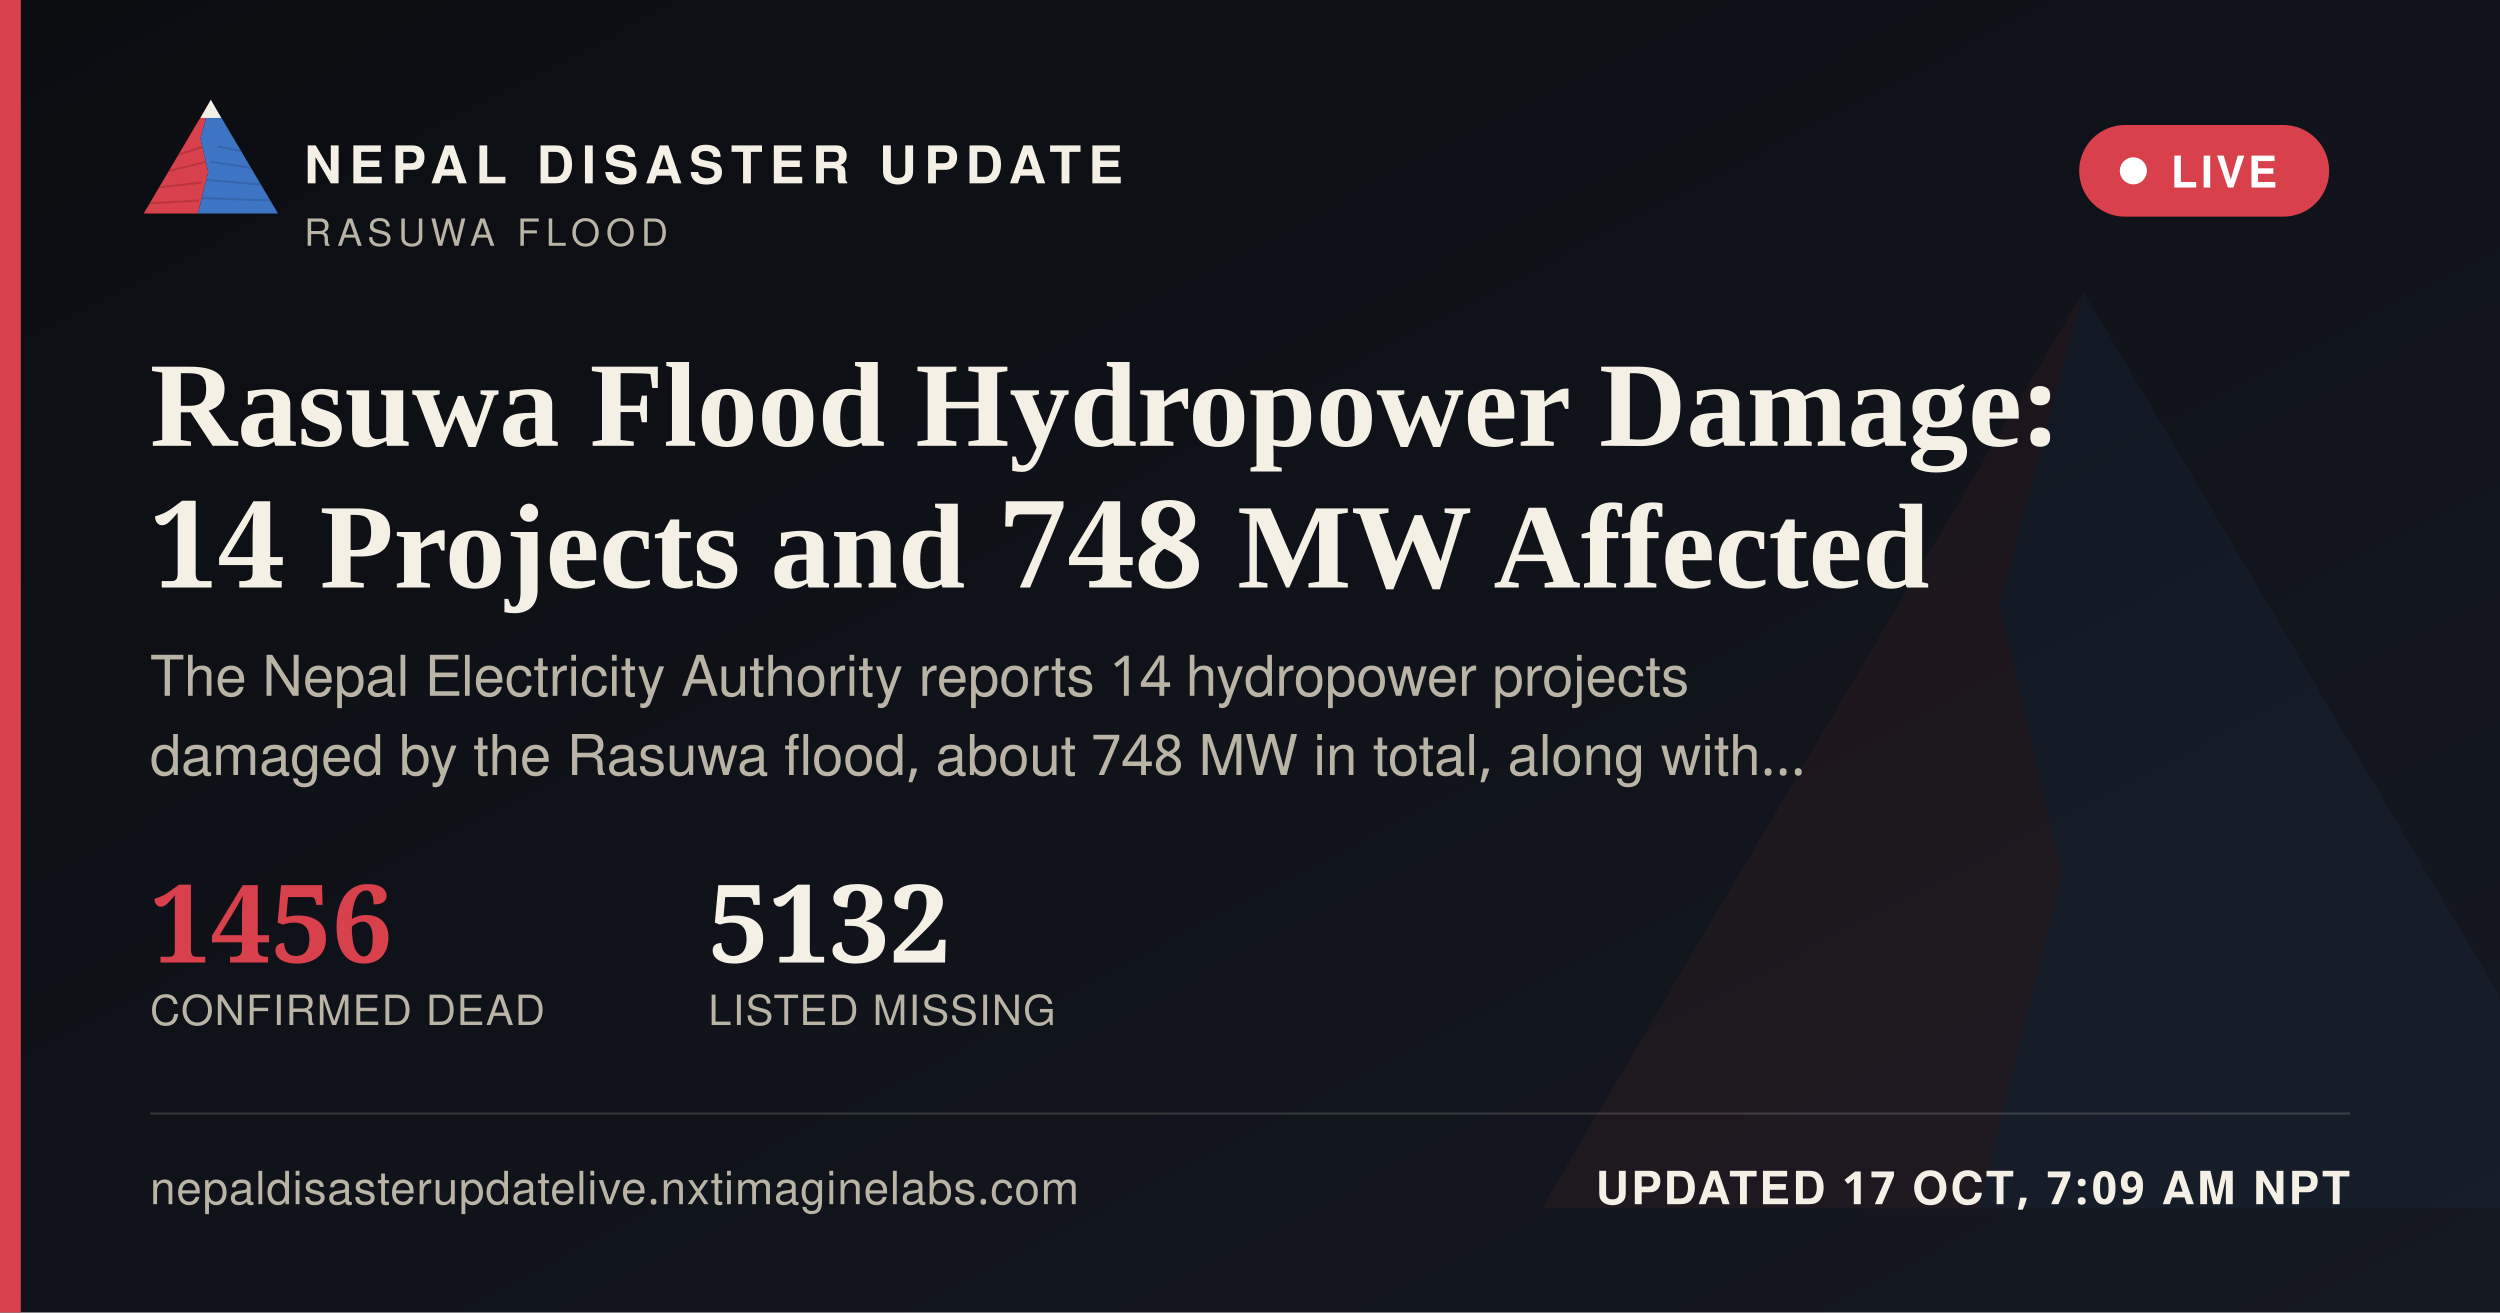
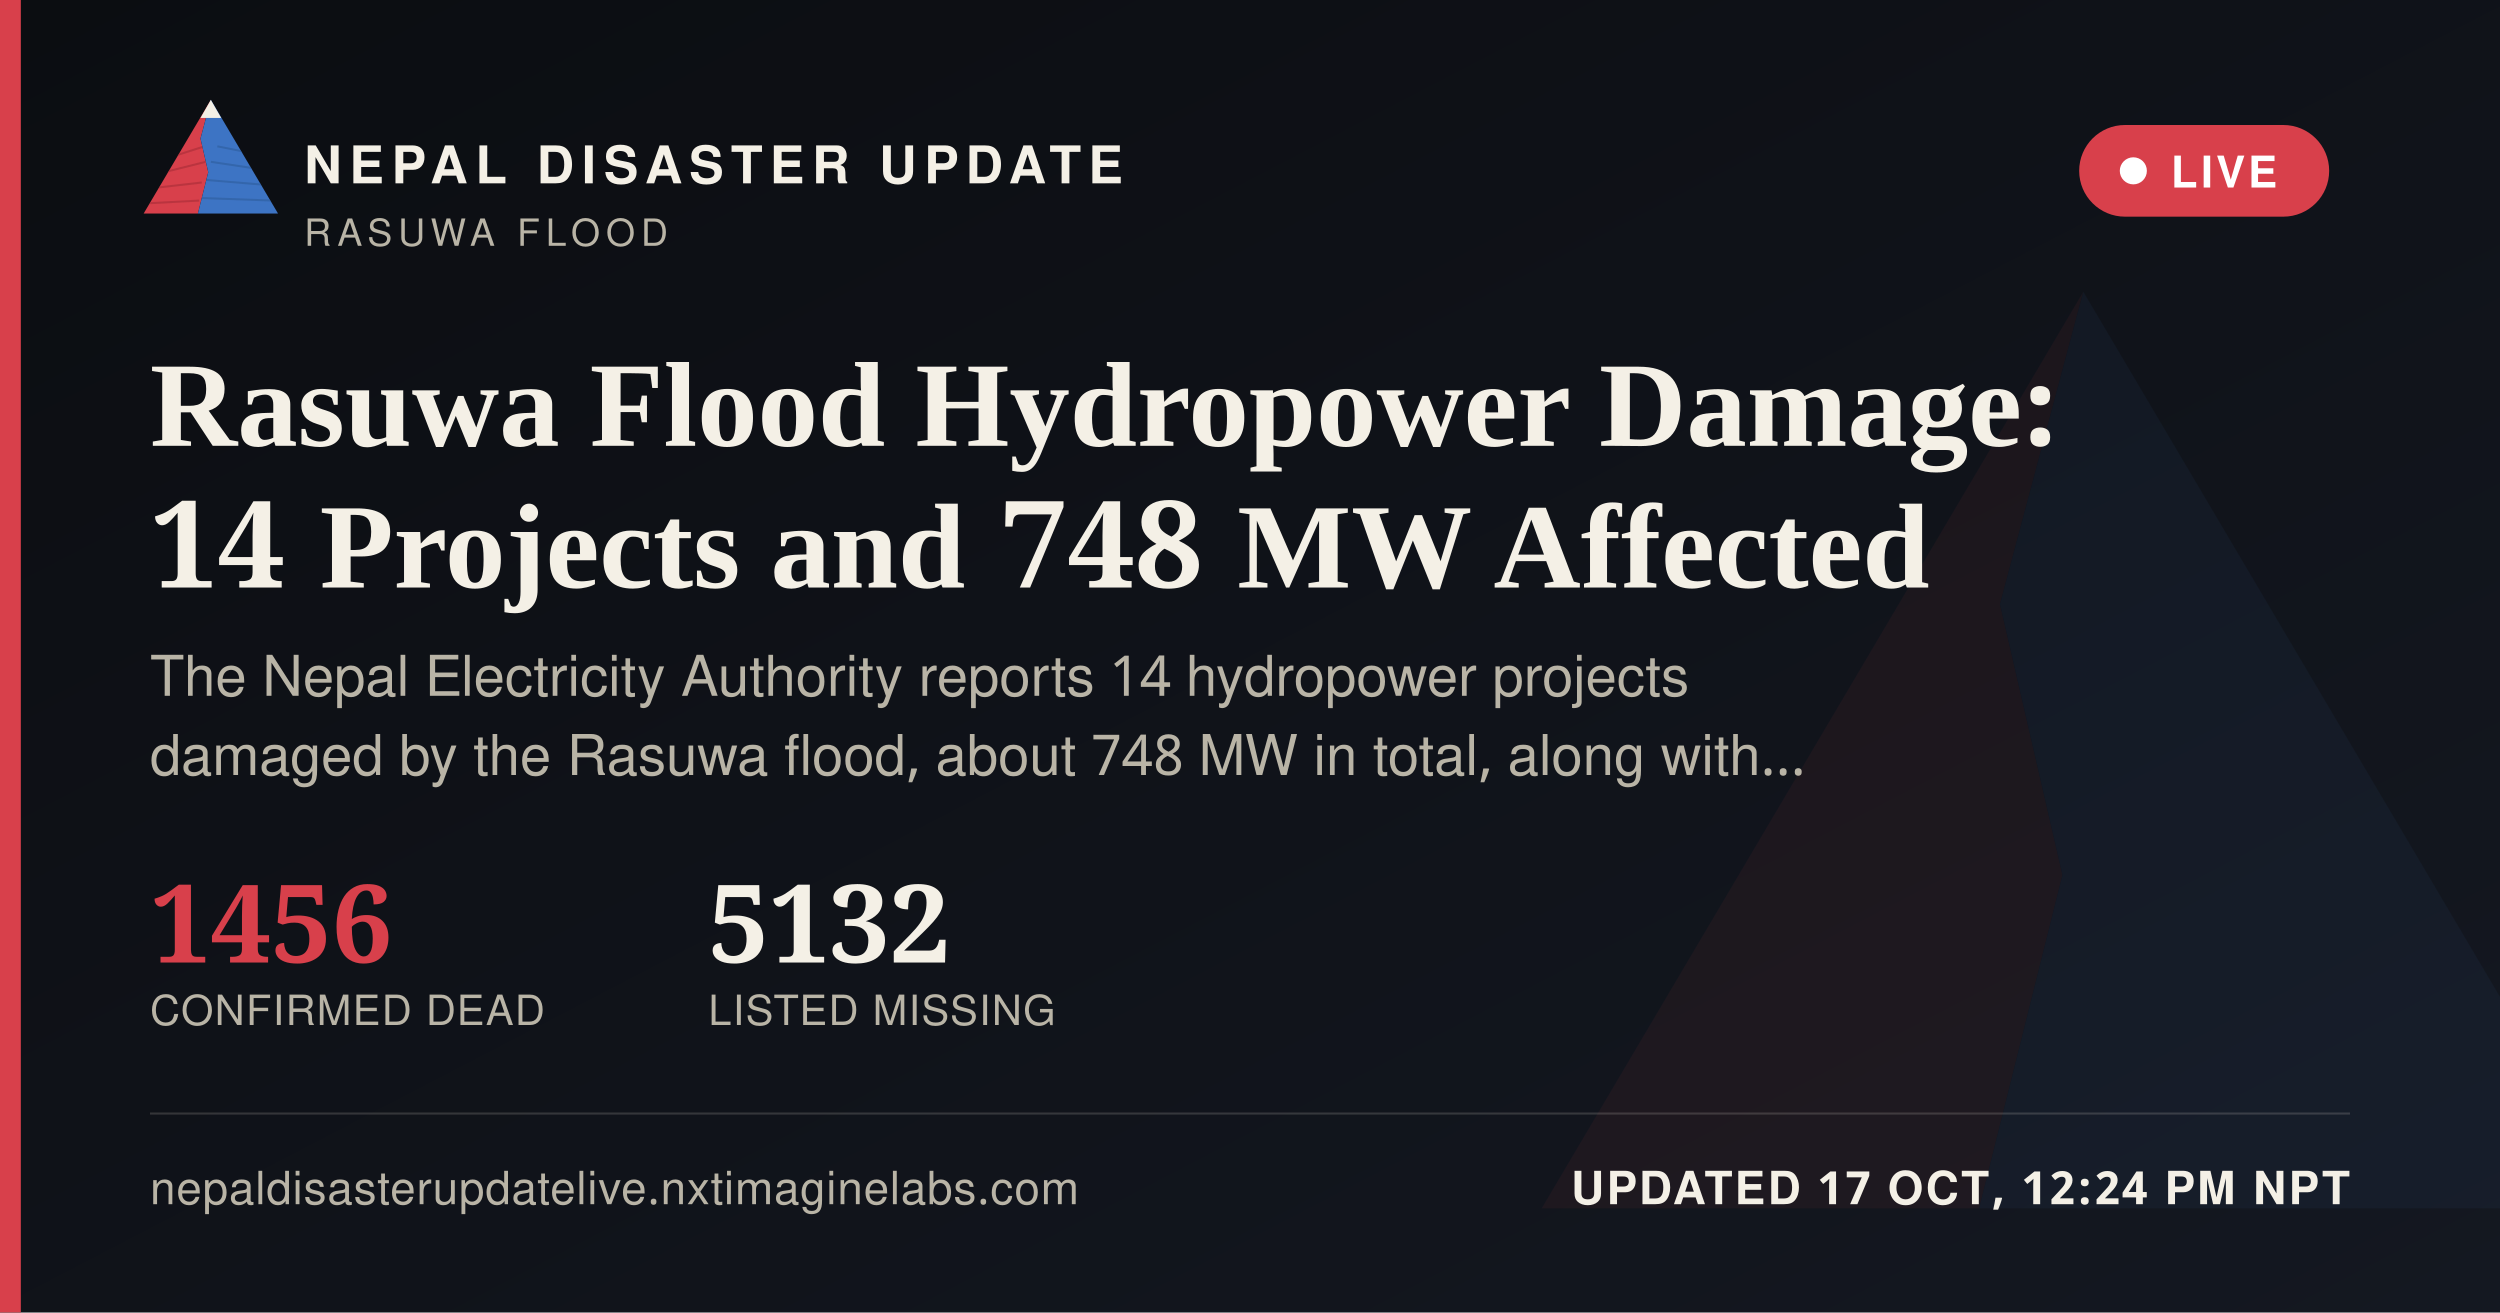
<svg xmlns="http://www.w3.org/2000/svg" width="1200" height="630" viewBox="0 0 1200 630">
  <defs>
    <linearGradient id="ogbg" x1="0" y1="0" x2="1" y2="1">
      <stop offset="0" stop-color="#0B0D11" />
      <stop offset="1" stop-color="#141821" />
    </linearGradient>
  </defs>
  <rect width="1200" height="630" fill="url(#ogbg)" />
  <g transform="translate(700,60) scale(5)" opacity="0.06">
    <polygon points="60,16 52,46 58,72 50,104 8,104" fill="#D8404B" />
    <polygon points="60,16 112,104 50,104 58,72 52,46" fill="#3D74C4" />
  </g>
  <rect x="0" y="0" width="10" height="630" fill="#D8404B" />
  <g transform="translate(64,38) scale(0.62)">
    <g>
      <defs>
        <clipPath id="ogLc">
          <polygon points="60,16 52,46 58,72 50,104 8,104" />
        </clipPath>
        <clipPath id="ogRc">
          <polygon points="60,16 112,104 50,104 58,72 52,46" />
        </clipPath>
      </defs>
      <polygon points="60,16 52,46 58,72 50,104 8,104" fill="#D8404B" />
      <g clip-path="url(#ogLc)" stroke="#A32A34" stroke-width="1.6" fill="none" opacity="0.55">
        <path d="M30,60 L55,52" />
        <path d="M24,72 L56,64" />
        <path d="M18,84 L53,80" />
        <path d="M13,96 L51,94" />
      </g>
      <polygon points="60,16 112,104 50,104 58,72 52,46" fill="#3D74C4" />
      <g clip-path="url(#ogRc)" stroke="#2A5793" stroke-width="1.6" fill="none" opacity="0.5">
        <path d="M65,52 L95,58" />
        <path d="M60,64 L100,70" />
        <path d="M56,78 L104,82" />
        <path d="M52,92 L108,94" />
      </g>
      <polygon points="60,16 52,30 68,30" fill="#F4F0E6" />
    </g>
  </g>
  <text x="146" y="88" font-family="'Public Sans', 'Noto Sans Devanagari', 'Helvetica Neue', Helvetica, Arial, sans-serif" font-size="25" font-weight="800" letter-spacing="3.6" fill="#F4F0E6">NEPAL DISASTER UPDATE</text>
  <text x="146" y="118" font-family="'Public Sans', 'Noto Sans Devanagari', 'Helvetica Neue', Helvetica, Arial, sans-serif" font-size="18" letter-spacing="2.8" fill="#B9B4A6">RASUWA FLOOD</text>
  <g>
    <rect x="998" y="60" width="120" height="44" rx="22" fill="#D8404B" stroke="none" />
    <circle cx="1024" cy="82" r="6.5" fill="#FFFFFF" />
    <text x="1042" y="90" font-family="'Public Sans', 'Noto Sans Devanagari', 'Helvetica Neue', Helvetica, Arial, sans-serif" font-size="21" font-weight="700" letter-spacing="1.6" fill="#FFFFFF">LIVE</text>
  </g>
  <text x="72" y="214" font-family="Newsreader, 'Noto Serif Devanagari', Georgia, 'Times New Roman', serif" font-size="58" font-weight="600" fill="#F4F0E6">Rasuwa Flood Hydropower Damage:</text>
  <text x="72" y="282" font-family="Newsreader, 'Noto Serif Devanagari', Georgia, 'Times New Roman', serif" font-size="58" font-weight="600" fill="#F4F0E6">14 Projects and 748 MW Affected</text>
  <text x="72" y="334" font-family="'Public Sans', 'Noto Sans Devanagari', 'Helvetica Neue', Helvetica, Arial, sans-serif" font-size="27" fill="#B9B4A6">The Nepal Electricity Authority reports 14 hydropower projects</text>
  <text x="72" y="372" font-family="'Public Sans', 'Noto Sans Devanagari', 'Helvetica Neue', Helvetica, Arial, sans-serif" font-size="27" fill="#B9B4A6">damaged by the Rasuwa flood, about 748 MW in total, along with…</text>
  <g transform="translate(72,462)">
    <text x="0" y="0" font-family="Newsreader, 'Noto Serif Devanagari', Georgia, 'Times New Roman', serif" font-size="52" font-weight="600" fill="#D8404B">1456</text>
    <text x="0" y="30" font-family="'Public Sans', 'Noto Sans Devanagari', 'Helvetica Neue', Helvetica, Arial, sans-serif" font-size="20" letter-spacing="0.6" fill="#B9B4A6">CONFIRMED DEAD</text>
    <text x="268" y="0" font-family="Newsreader, 'Noto Serif Devanagari', Georgia, 'Times New Roman', serif" font-size="52" font-weight="600" fill="#F4F0E6">5132</text>
    <text x="268" y="30" font-family="'Public Sans', 'Noto Sans Devanagari', 'Helvetica Neue', Helvetica, Arial, sans-serif" font-size="20" letter-spacing="0.6" fill="#B9B4A6">LISTED MISSING</text>
  </g>
  <rect x="72" y="534" width="1056" height="1" fill="rgba(244,240,230,0.16)" />
  <text x="72" y="578" font-family="'Public Sans', 'Noto Sans Devanagari', 'Helvetica Neue', Helvetica, Arial, sans-serif" font-size="22" fill="#B9B4A6" letter-spacing="0.4">nepaldisasterupdatelive.nxtimaginelabs.com</text>
-   <text x="1128" y="578" text-anchor="end" font-family="'Public Sans', 'Noto Sans Devanagari', 'Helvetica Neue', Helvetica, Arial, sans-serif" font-size="22" font-weight="700" letter-spacing="1.2" fill="#F4F0E6">UPDATED 17 OCT, 7:09 AM NPT</text>
+   <text x="1128" y="578" text-anchor="end" font-family="'Public Sans', 'Noto Sans Devanagari', 'Helvetica Neue', Helvetica, Arial, sans-serif" font-size="22" font-weight="700" letter-spacing="1.2" fill="#F4F0E6">UPDATED 17 OCT, 12:24 PM NPT</text>
</svg>
